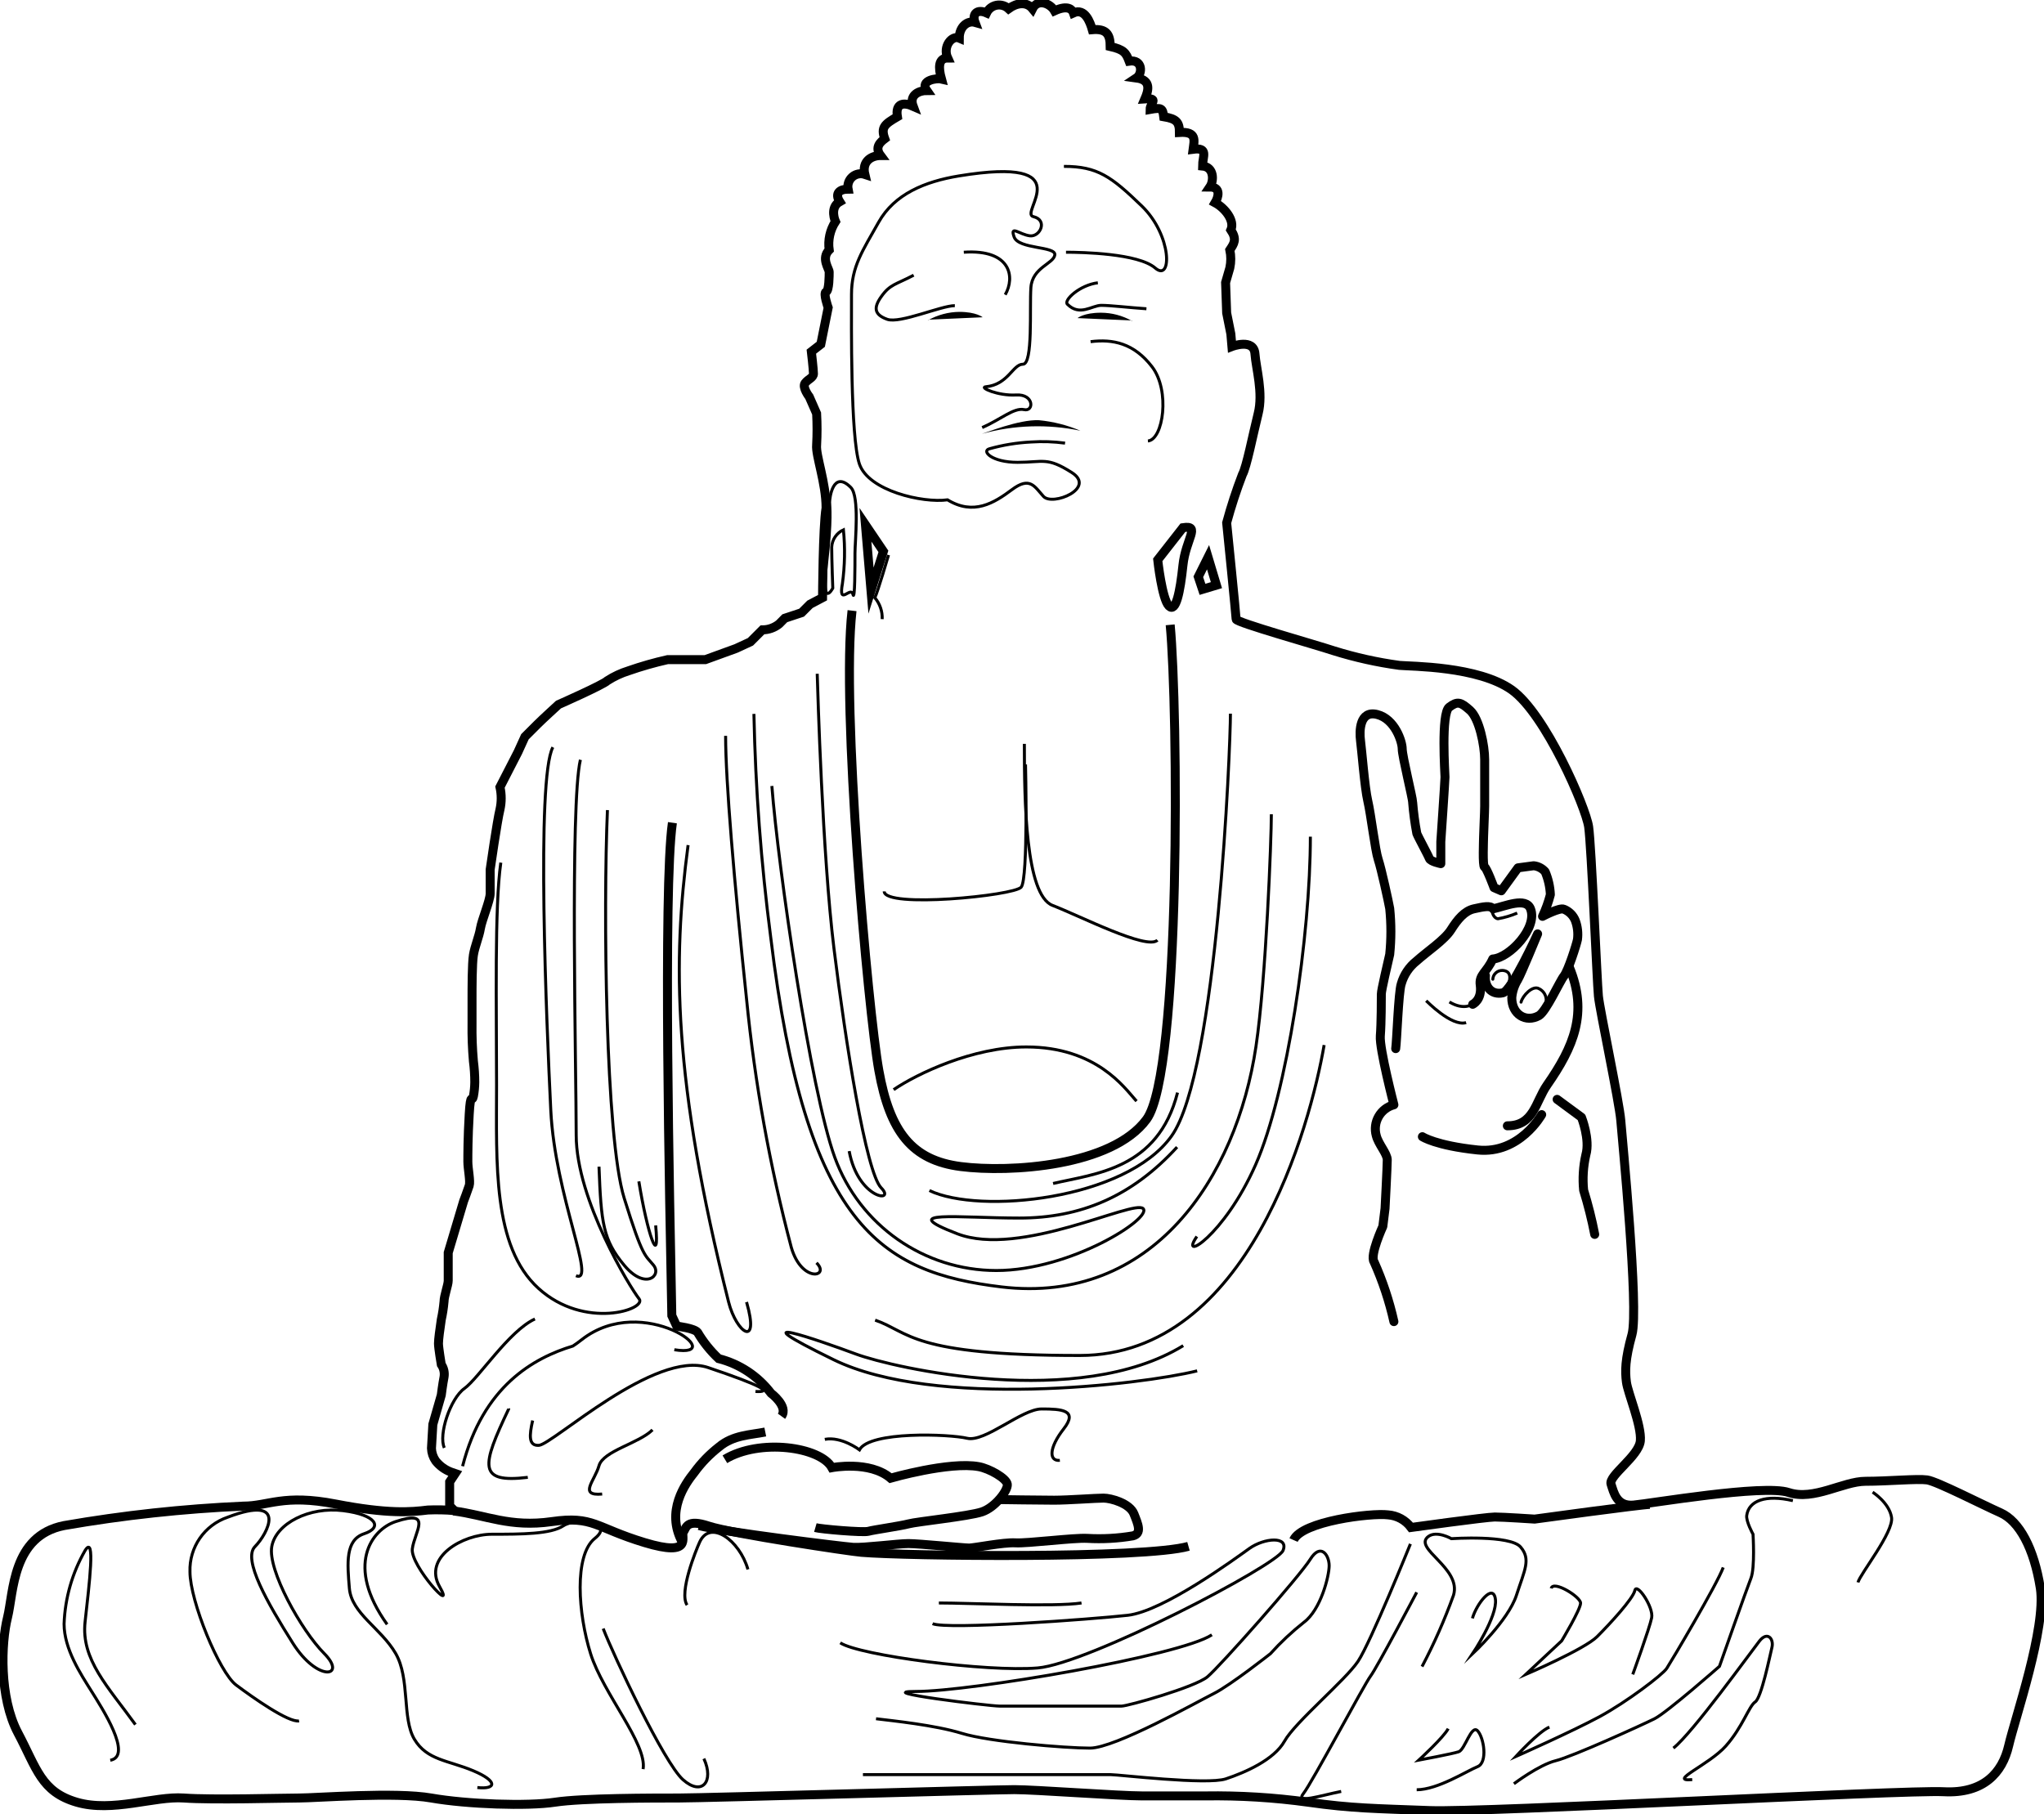
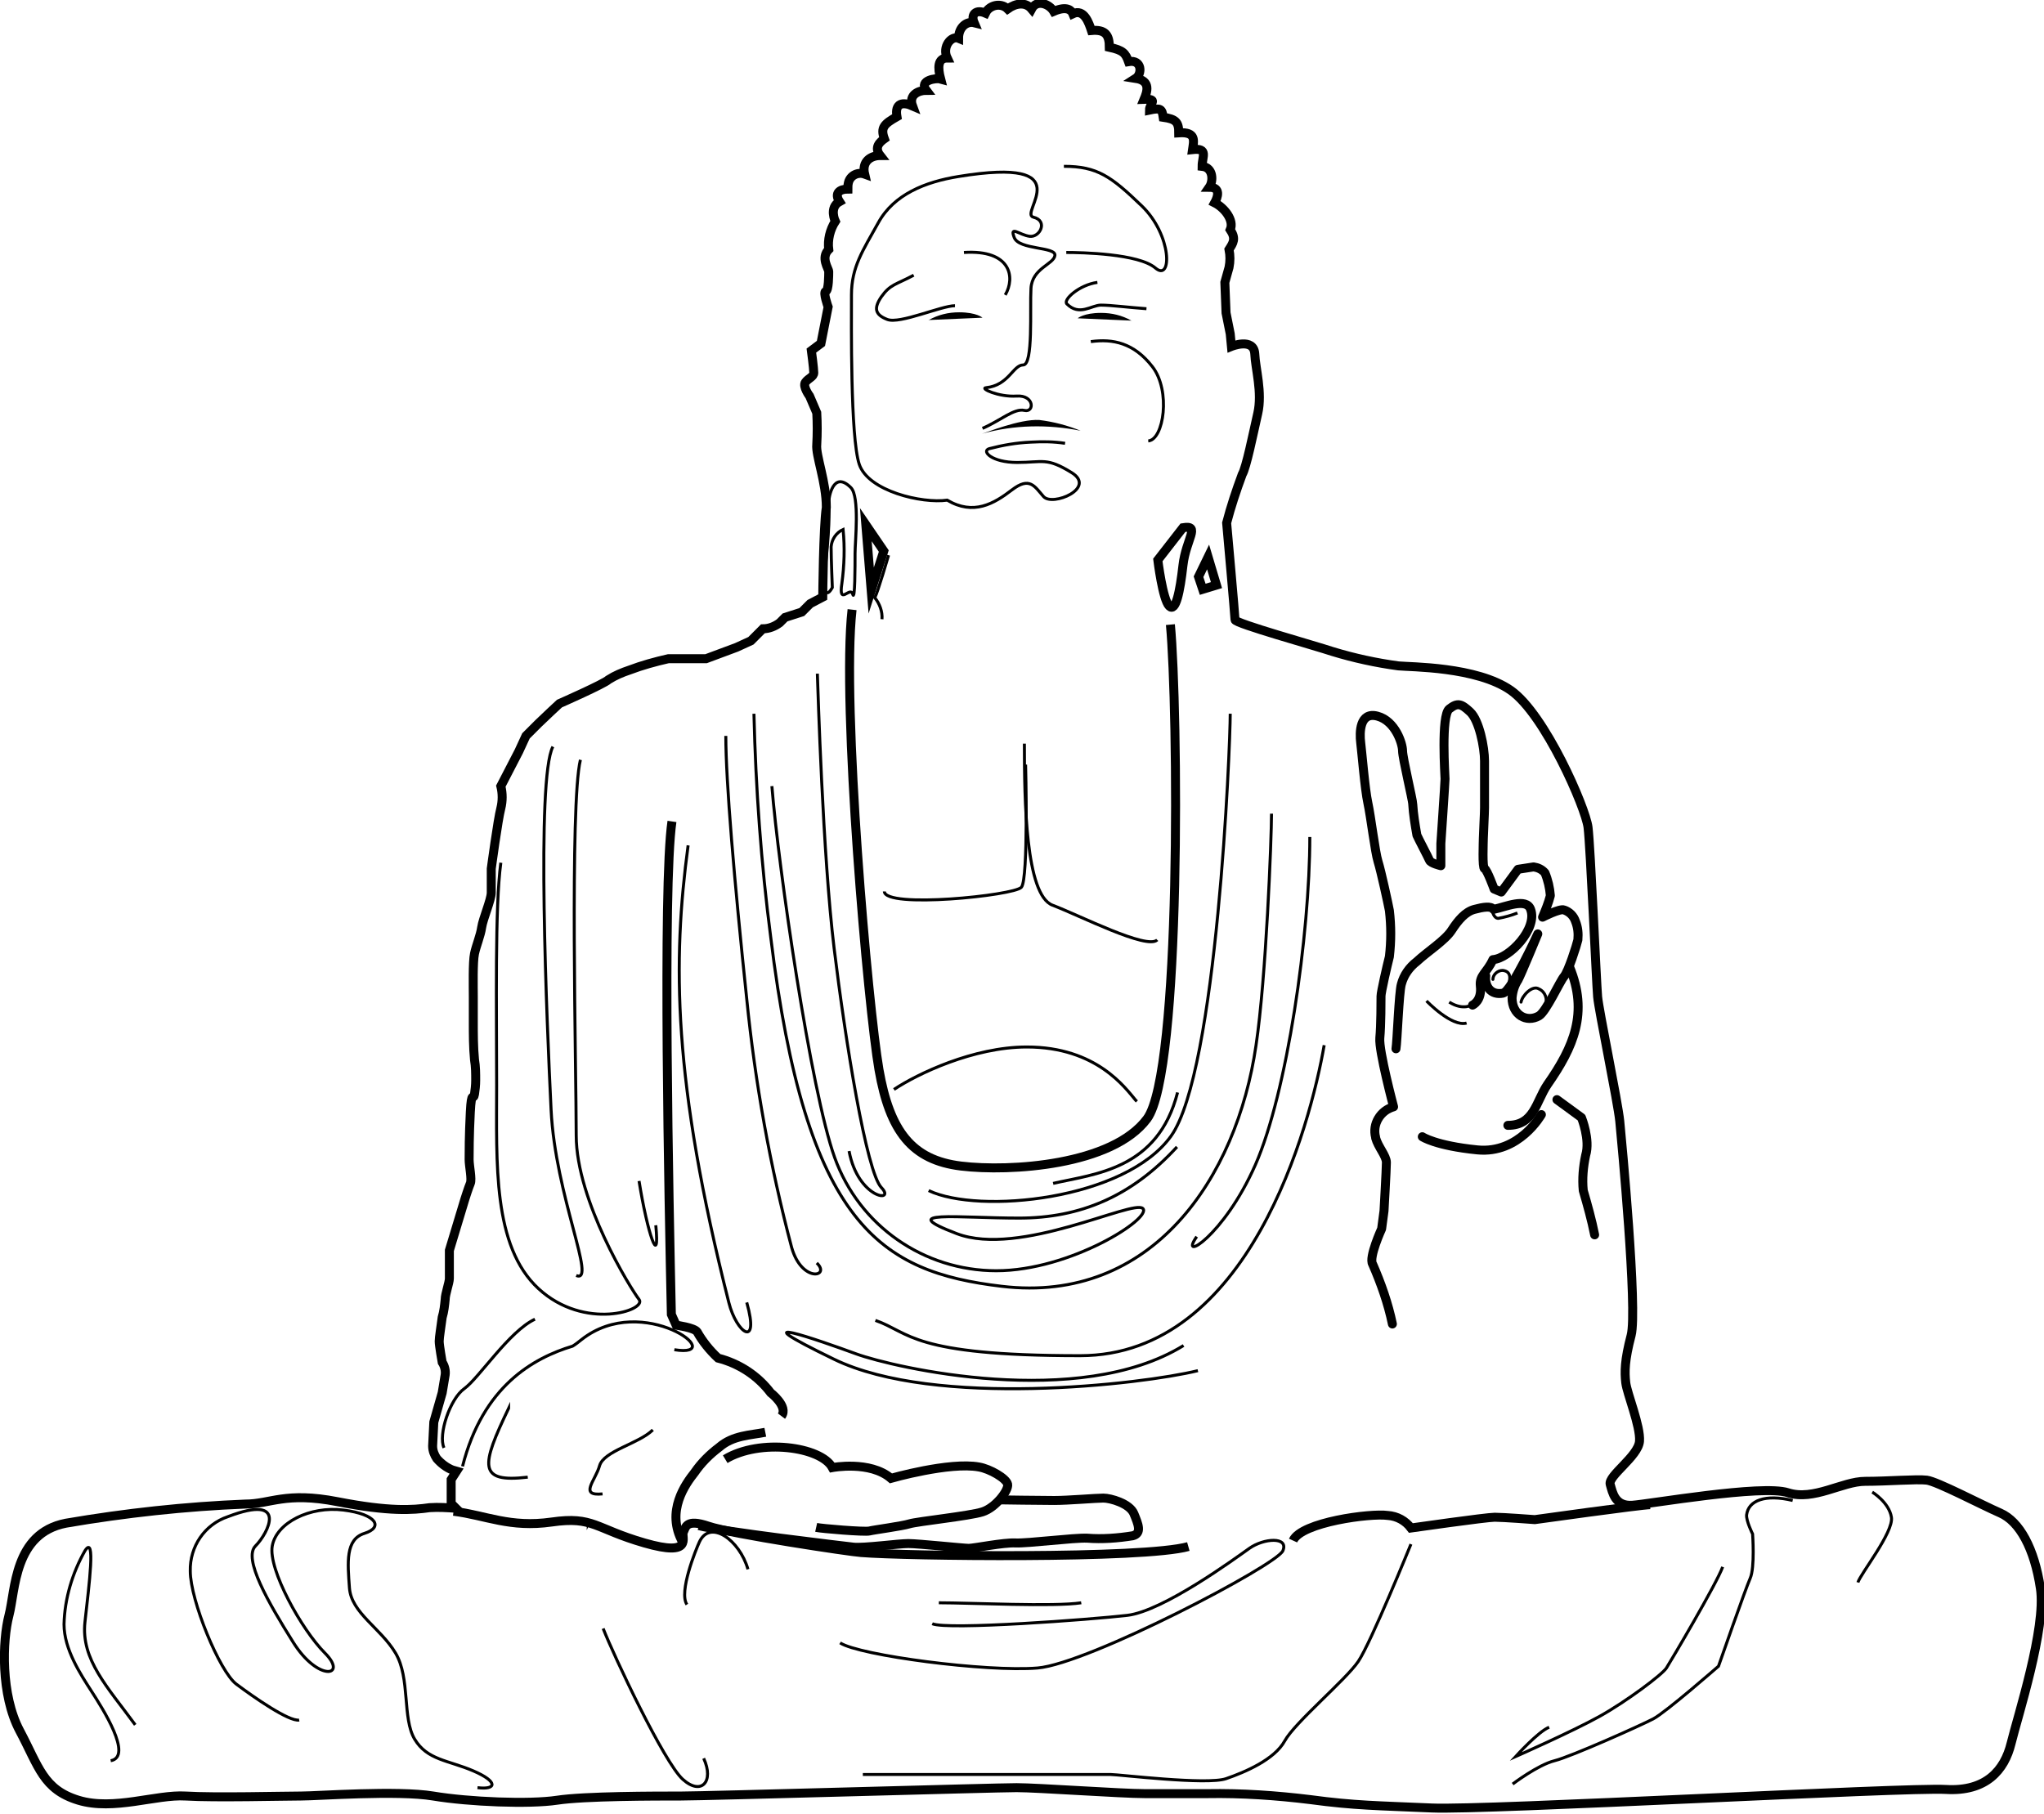
- <svg xmlns="http://www.w3.org/2000/svg" viewBox="0 0 341.61 303.17">
-   <defs>
-     <style>*{vector-effect:non-scaling-stroke}.cls-1,.cls-2,.cls-4,.cls-5{fill:none;stroke:#000000;stroke-width:1.5px;}.cls-1,.cls-2{stroke-miterlimit:10;}.cls-2,.cls-5{stroke-width:0.5px;}.cls-3{fill:#000000;}.cls-4,.cls-5{stroke-linecap:round;stroke-linejoin:round;}</style>
-   </defs>
-   <g id="Layer_2" data-name="Layer 2">
-     <g id="Layer_1-2" data-name="Layer 1">
-       <path class="cls-1" d="M341,265.48c-1.05-6.66-3.51-11.22-6.66-12.62s-10.64-5.26-12.27-5.49-6.55.23-10.29.23-8.64,3.27-12.85,1.87-23.14,1.87-25.95,2.11-3.27-2.11-3.73-3.51,4.67-4.68,4.9-7.24-2.1-8-2.33-9.82-.24-3.74.93-7.95-1.63-32.72-1.87-35.76-3.51-18.46-3.74-20.8-1.17-25-1.63-28.28-7.25-18.93-12.86-22.91-16.83-3.91-18.76-4.09a67.39,67.39,0,0,1-11-2.45c-3-1-16.3-4.73-16.3-5.26s-1.58-16.13-1.58-16.13a83.18,83.18,0,0,1,2.63-8.06c.7-1.23,1.75-6.66,2.63-10.17s-.35-7.54-.53-10c-.19-2.65-3.85-1.23-3.85-1.23l-.18-2.1-.7-3.51-.18-5.08.71-2.45a7.23,7.23,0,0,0,0-3c.7-1.06,1.22-1.76.17-3.34.7-1.57-1-3.68-2.63-4.55.53-.88,1.05-2.63-.88-2.63.71-1.05.71-3.33-1.22-3.51,0-1.58,1.05-3.15-1.58-2.8.18-1.41.7-3-2.28-2.81,0-1.75-.52-2.28-2.63-2.63-.17-1.4-.35-1.57-2.28-1.22,0-1.06,1.58-1.93-.87-1.76.52-1.22,1.22-3.15-1.41-3.5,1.06-.7,1.06-3.16-1.22-2.81-.53-1.4-.88-1.93-3.16-2.45,0-2.11-.7-3-3-2.81-.35-1.22-1.22-3.68-3.15-2.8-.18-.53-.88-1.4-3.16-.35-.7-1.23-2.8-2.11-3.68-.35-1-1.23-2.63-1-4,0a2.32,2.32,0,0,0-3.68.7c-1.58-.7-2.46.17-1.93,1.58-1.23-.35-2.63.7-2.63,2.63-1.23-.53-2.81,1.4-1.93,3.33-1.58,0-1.58,1.57-1.05,3.5-.7-.17-3.68.18-2.45,1.93-1.23,0-3,.7-2.28,2.63-1.58-.7-3-.53-2.63,1.75-2.11,1.23-2.81,1.76-2.11,3.68-.7.53-1.75,1.41-.7,2.81-1.58,0-3.15,1-2.63,3.15a2.16,2.16,0,0,0-2.8,2.46c-1.4,0-2.28.7-1.4,2.1-1.76,1-.71,3.33-.71,3.33a6.92,6.92,0,0,0-1.05,4.74c-1.4,1.4,0,3.15,0,3.68s0,3.15-.52,3.33.35,2.63.35,2.63l-1.23,6.13-1.58,1.23s.35,3,.35,3.68-.87.88-1.4,1.58.7,2.28.7,2.28l1.23,2.8a48.08,48.08,0,0,1,0,5.26c-.18,1.75,1.58,6.31,1.58,10.52-.53,3.15-.59,15-.59,15l-2.1,1.11-1.4,1.4-2.81.93-.93.94a4.46,4.46,0,0,1-2.81,1l-2,2-2.4,1.11-5.14,1.87h-6.31a59.14,59.14,0,0,0-6.54,1.87,14.4,14.4,0,0,0-3.51,1.64c-.7.7-8.18,4-8.18,4s-2.81,2.57-3.51,3.28l-2.1,2.1-1.17,2.57-3,5.84a8.64,8.64,0,0,1,0,3.74c-.47,1.87-1.64,10.05-1.64,10.05v4c0,1.17-1.4,4.44-1.63,5.84s-.94,3-1.17,4.44-.23,5.61-.23,7.25v4.2a62.21,62.21,0,0,0,.23,6.31,27.31,27.31,0,0,1,.23,3.51,13.82,13.82,0,0,1-.23,2.34c-.23,1.17-.47-.94-.7,3s-.23,6.77-.23,7.94.46,3.27.23,4-.93,2.57-.93,2.57l-2.58,8.64v4.68c0,.7-.7,2.57-.7,3.51a24.81,24.81,0,0,1-.46,3c-.24,1.64-.47,3.28-.47,4s.47,3.5.47,3.5a2.87,2.87,0,0,1,.46,2.11c-.23,1.16-.46,3-.46,3l-1.41,4.9-.23,4a3.91,3.91,0,0,0,.7,2.1,5.92,5.92,0,0,0,2.57,1.87l.7.24-.93,1.4v4s.31.34.77.79a35.64,35.64,0,0,0-4.4-.09c-2.8.35-6.66.7-15.42-1s-11.22.35-15.43.35A234.49,234.49,0,0,0,10.71,255C2,256.72,2.3,266.18,1.25,270.39S-.16,283.71,3,289.67s3.86,9.82,9.82,11.57,13-1.05,17.88-.7,16.47,0,19.28,0,16.13-1.05,22.09,0,16.12,1.4,20.68.7,16.48-.7,20.69-.7,52.58-1.4,56.09-1.4,17.53,1.05,21.39,1.05h10.51a113.29,113.29,0,0,1,17.18,1.05c7.37,1.05,11.22,1.05,20.34,1.4s79.23-3.5,85.89-3.15,9.82-3.16,10.87-7.71S342,272.14,341,265.48ZM145.57,98.72l-.93-11,3,4.44Zm52.13-4.21c-.47,4.44-1.17,7.95-2.34,6.78s-1.87-7.71-1.87-7.71l4.21-5.38C200.73,87.73,198.16,90.07,197.7,94.51Zm3.27,4-.7-2.1,1.63-3.27,1.4,4.67Z" />
-       <path class="cls-2" d="M148.5,92.77s-1.8,6.16-2.29,7.14a5.23,5.23,0,0,1,1.23,3.58" />
-       <path class="cls-2" d="M147.78,149c0,2.86,21.7.72,22.89-.71s.72-20.51.72-20.51" />
-       <path class="cls-2" d="M193.44,157.15c-1.73,1.72-13-4.07-17.53-5.81s-4.71-17.5-4.71-27" />
-       <path class="cls-2" d="M149.35,182.14c3.88-2.65,13.27-7.14,22.18-7.14,11.71,0,16.46,6.89,18.24,8.86l.18.2" />
-       <path class="cls-2" d="M136.58,112.62c.08,2.63.87,30.33,2.8,45.93s5.35,37.43,7.89,40-3.86,1.93-5.35-6.14" />
-       <path class="cls-2" d="M205.64,119.29c0,5.61-2.17,59.9-9.85,70.61S163.68,203,155.33,199" />
-       <path class="cls-2" d="M129,131.38c1.05,13.67,6.48,51,10.51,62.06a28.73,28.73,0,0,0,27,18.93c12.45,0,26.12-8.77,24.54-10.35s-20.56,8.24-31.05,4.21.2-2.63,10.37-2.63,18.77-3.56,26.35-11.86" />
-       <path class="cls-2" d="M176,197.82c7-1.64,17.53-2.34,20.8-15.19" />
-       <path class="cls-2" d="M96.26,213.24c3.5,1.41-3.51-13.32-4.21-27.69s-2.46-55.4.35-60.65" />
-       <path class="cls-2" d="M97,127c-1.75,7.36-.7,51.89-.7,62.75s9.11,25.6,10.51,27.35-9.11,5.26-16.82-1.75-7-21-7-34-.35-29.8.71-37.16" />
-       <path class="cls-2" d="M101.52,135.41c-.71,16.48-.35,54.7,2.8,64.86s3.51,9.47,4.91,11.22-1.4,4.21-4.91,0-3.86-7-4.21-16.48" />
-       <path class="cls-2" d="M109.58,204.83c.7,7.36-1.4,1.4-2.81-7.36" />
-       <path class="cls-2" d="M126.26,232.59c3,.17,1-1-7.91-4s-25.92,12.79-28.27,13c-1.75.12-1.64-1.61-1.06-4.15m-4-2a.14.14,0,0,1,0,.06c-4.55,9.59-5.22,12.45,3.19,11.44m24.49-21.33c9.42,1.51-5.17-9.76-15.48-1.68-.54.42-1,.76-1.47,1.06-6.6,2-15,6.71-18.44,20.09" />
-       <path class="cls-2" d="M89.4,220.47c-4.35,2-9.42,9.93-11.78,11.61s-4.37,7.74-3.36,9.93" />
-       <path class="cls-2" d="M115,141.26c-2.58,19.39-2.58,39.26,6.77,76.38,1.32,5.21,5.25,7.81,3,0m52.36,26.46c-1.87.17-1.82-2.11.64-5.26s-.35-3.33-3.68-3.33-9.47,5.61-12.45,4.9-16.3-1.22-18,1.93c0,0-3-2.28-5.79-1.75m59.9-15.66c-17.53,10.75-48.39,3.74-54.7,1.4s-20.64-7.32-3.74.94,51.42,4.2,60.77,1.87m-53.82-8.48c5.79,2,5.91,5.91,34.19,5.91S219,188,221.3,174.68m-21.27,32c-3.05,4.4,4.52,0,9.82-12S219,156.22,219,139.85m-93-20.52a344.07,344.07,0,0,0,2.81,37.35c5.85,48.31,18.37,56,38.56,58.43,25.24,3,39.27-18.23,42.54-40.2,1.69-11.33,2.57-34.82,2.57-38.8M121.27,123c0,7.48,1.4,24.07,3.5,44a263.63,263.63,0,0,0,7.48,41.51c1.74,6,6.56,4.92,4.21,2.57" />
-       <path class="cls-2" d="M191.6,51.61c-2.83-.19-6-.57-7.55-.57s-3.59,1.89-5.66-.19c-.67-.66,2.07-3.21,5.09-3.58M178,74.07a28.5,28.5,0,0,0-5.66-.19,31.5,31.5,0,0,0-7,1.14c-1.32.37.38,2.26,4.72,2.26s4.91-.94,9.06,1.7-3.21,5.66-4.72,4-2.26-3.39-5.28-1.13-6.42,4.34-10.76,1.7c-4.16.57-13.22-1.51-14.73-6s-1.32-23.6-1.32-28.32,1.89-7.36,4.53-12.08,7.75-6.81,13.4-7.74c20.77-3.4,10,6.23,12.46,6.8s1.14,3.4-.56,3.21-3.4-1.89-2.65.19,7,1.51,6.8,3-3.77,2.07-4,5.47.37,12.8-1.33,12.8-2.45,3.42-6.22,3.77c-1.14.11,2.07,1.55,5.09,1.37s3,2.83,1.32,2.45-4,1.7-7,3M168,49.26c1.67-2.9,1-7.63-6.92-7.1m17.08,0c2.64,0,12.08.19,14.91,2.64s2.83-5.47-2.26-10.38-7.37-6.61-13-6.61M152.7,46c-3,1.58-3.94,1.49-5.43,3.6-1.32,1.86-1.14,3,1,3.77s9-2.28,11.31-2.28" />
-       <path class="cls-3" d="M155.19,53.48a10.93,10.93,0,0,1,5.13-1.35c2.87,0,3.91.9,3.91.9l-9.18.41Zm33.95.14A10.59,10.59,0,0,0,184,52.27c-2.88,0-3.92.9-3.92.9l9.18.4ZM180.57,72a23.34,23.34,0,0,0-6.92-1.76c-3.33-.17-9.12,2.19-9.55,2.28A34.76,34.76,0,0,1,180.57,72Z" />
-       <path class="cls-2" d="M182.27,57.11c3.71-.46,7.24.24,10.28,4.21s1.87,12.16-.7,12.39" />
-       <path class="cls-2" d="M79.78,298.79c3.15.35,3.5-1.05-.7-2.81s-7.72-1.75-9.82-5.26-.7-10.16-3.15-14.37-7.37-6.66-7.72-10.87-.7-8.06,2.46-9.11,2.1-3.16-3.51-3.86-11.22,2.1-11.92,6,4.91,14,8.77,17.88-1.06,4.91-5.26-1.75-8.42-14-6.31-16.13,5.61-8.77-4.56-4.91a9.3,9.3,0,0,0-6.31,9.12c0,4.91,4.91,16.83,7.71,18.93s8.77,6.31,10.52,6m57.5,8.06c.7-4.2-6.67-12.62-8.77-19.28s-2.8-16.48.7-19.28-3.15-3.51-5.26-2.11-7,1.41-11.92,1.41-11.57,3.85-8.76,8.76-4.91-3.5-4.56-6.31,3.51-6.66-2.8-4.56c-4.06,1.36-8.42,7.37-1.41,17.18m36.11.7c1.76,4.56,10.17,22.44,13.33,25.25s5.26.35,3.5-3.51m182-43.12c-4.56-1.06-7.36,0-7.71,2.45-.15,1,1.05,3.16,1.05,3.16s.35,5.61-.35,7.36-5.26,14.72-5.26,14.72-8.77,7.72-10.87,8.77-13.67,6.31-16.48,7-7,3.86-7,3.86m57.5-33.66c.35-1.4,6-8.41,5.61-10.87s-3.16-4.21-3.16-4.21m-33.3,42.78c3.15-2.46,13-16.13,14.37-17.88s2.45-.35,2.1,1.05-1.75,8.41-2.8,9.11-2.1,4.21-4.91,7.37-9.82,6-5.61,5.61m-80.28-24.2c-5.26,3.51-40.32,9.47-49.44,9.47-7.78,0,12.27,2.45,14,2.45h20.33c1.05,0,12.27-3.15,14.37-4.9s15.43-16.83,17.18-19.64,3.16-.7,3.16,1.06-1.4,7.36-4.21,9.46a45.61,45.61,0,0,0-5.61,5.26s-6.66,5.26-9.46,6.66-16.48,9.12-20.69,9.12-16.83-1.06-21.39-2.46-11.56-2.1-14.37-2.45m112.54,1.4c-1.75.7-5.61,4.91-5.61,4.91s9.47-4.21,14-6.66,10.52-7,11.22-8.07S287,264.78,288,262m-28.75,3.5c.35-1.4,4.91,1.4,4.91,2.46s-3.16,6.31-3.16,6.31l-6,5.61s9.82-4.21,11.92-6.31,6-6.32,6.31-7.72,3.16,2.81,2.81,4.56-3.16,9.47-3.16,9.47m-36.11,19.28c3.51,0,8.42-3.16,10.17-3.86s1.05-4.91,0-6-2.1,3.16-3.15,3.51-6.67,1.4-6.67,1.4,4.21-3.86,4.91-5.26m-5.26-22.79s-6.66,12.62-7.71,14-9.82,17.88-11.22,19.63,2.81.35,6.31-.35m-79.93-2.81h41.37c1.4,0,16.12,1.76,19.28.71s8.06-3.16,9.82-6.32,10.16-10.16,12.27-13.32,8.76-19.63,8.76-19.63" />
-       <path class="cls-2" d="M142.19,81.47c1.5,1.5.7,9,.7,11s0,8.25-.35,6.85-2.45,2.1-1.75-1.76a38.29,38.29,0,0,0,.17-9A3.37,3.37,0,0,0,139,91.47c0,1.93.18,6.84.18,6.84s-1.93,3.69-1.05-4,.52-9.65.52-10.35S139.21,78.49,142.19,81.47Z" />
-       <path class="cls-2" d="M109.05,239c-2.26,2.26-8.24,3.51-8.94,6s-3.5,5.09.53,4.73" />
-       <path class="cls-1" d="M167.26,250.66s6.65.1,8.93.1,7-.35,8.24-.35,4.38.87,5.08,2.63,1.37,3.28-.17,3.68a34,34,0,0,1-7.63.42c-2.25-.13-10,.87-12,.75s-6.88.87-7.75.87-8.38-.75-10.13-.75-7.5.75-9.25.63S120.46,256,116.83,255" />
-       <path class="cls-4" d="M248.26,163.07c-.18,1.75.94,3.32,2.92,2.88,1.45-.33,5.8-9.85,5.8-9.85s-2.79,6.8-3.32,7.67a6.77,6.77,0,0,0-1,3c0,2.81,2.38,4.2,4.53,3,1.22-.7,3.49-5.76,4.19-6.63s2.09-5.23,2.26-6.1a6.64,6.64,0,0,0-.35-3.14,3.42,3.42,0,0,0-1.91-1.92c-.7-.34-3.58,1.19-3.58,1.19a20.6,20.6,0,0,0,1.31-3.63,11.06,11.06,0,0,0-.87-3.83,2.94,2.94,0,0,0-1.92-1l-2.62.35-2.79,3.84-1.22-.53s-1.22-3.31-1.58-3.44-.16-4.58-.16-5.1.18-4.19.18-5.06v-7.84c0-2.27-.88-6.8-2.45-8.2s-2.09-1.57-3.48-.52-.7,11.16-.7,11.68-.7,10.81-.7,10.81v3.66s-1.74-.35-1.92-.87-1.91-3.66-2.09-4.18a48.94,48.94,0,0,1-.7-5.23c0-.7-1.74-7.68-1.74-8.9s-1.22-5-4.18-5.75-3,2.79-2.79,4.36.69,7.84,1.22,10.11,1.22,8.2,1.74,9.76,1.74,7.15,1.92,8.2a37.71,37.71,0,0,1,0,7.67c-.35,1.57-1.4,5.93-1.4,6.63s0,4.88-.17,7,2.27,11.51,2.27,11.51a4.16,4.16,0,0,0-2.95,5.14c.37,1.48,1.84,3,1.84,4.07s-.37,8.12-.37,8.12l-.37,3s-2.21,4.8-1.47,5.91a52.54,52.54,0,0,1,3.32,10" />
-       <path class="cls-4" d="M262.27,161.64c3.19,7.68.72,13.35-3.72,19.74-1.94,2.78-2.19,6.8-6.63,6.8" />
-       <path class="cls-4" d="M233.26,175.28c.18-1.05.46-9.46.93-10.83a7.46,7.46,0,0,1,2.56-3.82c1.74-1.57,4.67-3.5,5.76-5.23s2.26-3.14,3.83-3.49,2.78-.61,3.2,0c2-.42,5.48-2,6.25,0,1.25,3.16-3.52,8.22-6.31,8.39-1,2.23-2.34,2.61-2.09,4.36.34,2.49-1.26,3.21-1.26,3.21" />
-       <path class="cls-2" d="M125,262.33c-1.41-4.91-6.32-8.42-8.07-4.56-.6,1.32-3.5,8.41-2.1,10.52" />
-       <path class="cls-2" d="M22.63,288.27c-4.55-6.31-9.11-10.87-8.41-17.18s1.75-14.72,0-11.92a26.58,26.58,0,0,0-3.51,12.27c0,4.21,2.81,8.42,4.56,11.22s7,10.87,3.16,11.57" />
-       <path class="cls-2" d="M140.43,274.6c3.16,2.1,24.54,4.91,33,4.2s40-17.17,41-19.63-3.16-2.1-5.61-.35S194.42,269.34,188.46,270s-30.15,2.45-32.6,1.4" />
-       <path class="cls-2" d="M156.91,267.94c5.26,0,19.28.7,23.84,0" />
-       <path class="cls-2" d="M98.45,254.36c0,.06-.08.15-.13.27.07-.11.13-.2.16-.26Z" />
-       <path class="cls-2" d="M246.08,270.51c.7-2.46,3.5-6,3.85-3.16s-3.85,9.12-3.85,9.12,6-5.61,7.36-9.82,2.45-6,.7-8.06-11.57-1.4-11.57-1.4-2.45-1.41-3.86-.36c-2.64,2,5.61,5.26,4.21,9.82a93.63,93.63,0,0,1-5.26,11.92" />
-       <path class="cls-2" d="M246.13,167.85s-1.47,1.1-3.89-.37" />
-       <path class="cls-2" d="M238.36,167.27s4.25,4.39,6.67,3.66" />
-       <path class="cls-2" d="M249.35,151.74c-.08.73.29,1.76,1,1.83a14.57,14.57,0,0,0,3.22-.95" />
-       <path class="cls-5" d="M249.49,163.68a1.56,1.56,0,0,1,1.62-1.47c1.24.07,1.39,1,1.09,2" />
-       <path class="cls-1" d="M195.57,104.44c1.32,14,1.85,74.76-3.94,82.65s-22.9,8.95-31.06,7.9-11.85-5.79-13.69-16.06-6.32-61.06-4.48-76.86" />
-       <path class="cls-4" d="M237.72,190s2.22,1.48,9.23,2.22,10.71-5.91,10.71-5.91" />
-       <path class="cls-4" d="M260.24,183.76l4.07,3s1.47,3.69.73,6.28a18.46,18.46,0,0,0-.37,5.91,70.74,70.74,0,0,1,1.85,7.38" />
-       <path class="cls-1" d="M127.9,239.36c-2.49.5-5.36.5-7.73,2.49a21.22,21.22,0,0,0-4.12,4.25c-1.5,1.87-4.87,6.49-2,11.73" />
-       <path class="cls-1" d="M130.61,236.73c1.19-1.65-1.75-3.85-1.75-3.85a15.94,15.94,0,0,0-8.76-5.79,19.71,19.71,0,0,1-3.51-4.38c-.52-.7-3.5-1.05-3.5-1.05l-.81-1.76c-.36-18.65-1.49-71.4.1-82.38" />
-       <path class="cls-1" d="M121.15,243.92c5.78-3.51,15.95-2.1,17.88,1.4,0,0,6.31-1.22,9.81,1.76,0,0,9.83-2.83,14.73-1.93,1.78.32,4.65,1.95,4.78,2.95s-2,3.86-4.24,4.61-10.86,1.63-12.24,2-5.86,1-6.74,1.25-8-.37-8.86-.62" />
-       <path class="cls-1" d="M275.76,251.46c-1.4,0-19.28,2.46-19.28,2.46s-5.26-.35-6.66-.35-14,1.75-14,1.75a5.27,5.27,0,0,0-3.85-2.11c-2.81-.35-14.38,1.06-15.78,4.21" />
-       <path class="cls-1" d="M198.63,258.47c-7.36,2.1-47.28,1.63-54.69,1-1.73-.13-21.73-3.13-25.48-4.38s-3.75.25-4.25,1,1.75,4.25-6.5,1.75-8.5-4.5-15.5-3.5-10.9-1.07-16.45-1.79" />
-       <path class="cls-5" d="M254.21,167.51c.25-1.06,1.93-2.87,3-2.25a2.12,2.12,0,0,1,.87,3.06" />
+ <svg xmlns="http://www.w3.org/2000/svg" version="1.1" id="Layer_1" x="0px" y="0px" viewBox="0 0 341.6 303.2" style="enable-background:new 0 0 341.6 303.2;" xml:space="preserve">
+   <style type="text/css">
+ 	*{vector-effect:non-scaling-stroke}
+ 	.st0{fill:none;stroke:#000000;stroke-width:1.5;stroke-miterlimit:10;}
+ 	.st1{fill:none;stroke:#000000;stroke-width:0.5;stroke-miterlimit:10;}
+ 	.st2{fill:none;stroke:#000000;stroke-width:1.5;stroke-linecap:round;stroke-linejoin:round;}
+ 	.st3{fill:none;stroke:#000000;stroke-width:0.5;stroke-linecap:round;stroke-linejoin:round;}
+ </style>
+   <g id="Layer_2_1_">
+     <g id="Layer_1-2">
+       <path class="st0" d="M341,265.5c-1-6.7-3.5-11.2-6.7-12.6s-10.6-5.3-12.3-5.5s-6.5,0.2-10.3,0.2s-8.6,3.3-12.9,1.9    s-23.1,1.9-26,2.1s-3.3-2.1-3.7-3.5s4.7-4.7,4.9-7.2s-2.1-8-2.3-9.8s-0.2-3.7,0.9-7.9s-1.6-32.7-1.9-35.8s-3.5-18.5-3.7-20.8    s-1.2-25-1.6-28.3s-7.2-18.9-12.9-22.9s-16.8-3.9-18.8-4.1c-3.7-0.5-7.4-1.3-11-2.4c-3-1-16.3-4.7-16.3-5.3S205,87.4,205,87.4    c0.7-2.7,1.6-5.4,2.6-8.1c0.7-1.2,1.8-6.7,2.6-10.2s-0.4-7.5-0.5-10c-0.2-2.7-3.9-1.2-3.9-1.2l-0.2-2.1l-0.7-3.5l-0.2-5.1l0.7-2.5    c0.2-1,0.2-2,0-3c0.7-1.1,1.2-1.8,0.2-3.3c0.7-1.6-1-3.7-2.6-4.5c0.5-0.9,1.1-2.6-0.9-2.6c0.7-1,0.7-3.3-1.2-3.5    c0-1.6,1.1-3.1-1.6-2.8c0.2-1.4,0.7-3-2.3-2.8c0-1.8-0.5-2.3-2.6-2.6c-0.2-1.4-0.4-1.6-2.3-1.2c0-1.1,1.6-1.9-0.9-1.8    c0.5-1.2,1.2-3.1-1.4-3.5c1.1-0.7,1.1-3.2-1.2-2.8c-0.5-1.4-0.9-1.9-3.2-2.4c0-2.1-0.7-3-3-2.8c-0.4-1.2-1.2-3.7-3.1-2.8    c-0.2-0.5-0.9-1.4-3.2-0.4c-0.7-1.2-2.8-2.1-3.7-0.4c-1-1.2-2.6-1-4,0c-0.9-0.9-2.4-0.8-3.3,0.1c-0.2,0.2-0.3,0.4-0.4,0.6    c-1.6-0.7-2.5,0.2-1.9,1.6c-1.2-0.3-2.6,0.7-2.6,2.6c-1.2-0.5-2.8,1.4-1.9,3.3c-1.6,0-1.6,1.6-1.1,3.5c-0.7-0.2-3.7,0.2-2.4,1.9    c-1.2,0-3,0.7-2.3,2.6c-1.6-0.7-3-0.5-2.6,1.8c-2.1,1.2-2.8,1.8-2.1,3.7c-0.7,0.5-1.8,1.4-0.7,2.8c-1.6,0-3.1,1-2.6,3.1    c-1.1-0.4-2.4,0.2-2.7,1.4c-0.1,0.4-0.1,0.7-0.1,1.1c-1.4,0-2.3,0.7-1.4,2.1c-1.8,1-0.7,3.3-0.7,3.3c-0.9,1.4-1.3,3.1-1.1,4.7    c-1.4,1.4,0,3.2,0,3.7s0,3.2-0.5,3.3s0.4,2.6,0.4,2.6l-1.2,6.1l-1.6,1.2c0,0,0.4,3,0.4,3.7s-0.9,0.9-1.4,1.6s0.7,2.3,0.7,2.3    l1.2,2.8c0.1,1.8,0.1,3.5,0,5.3c-0.2,1.8,1.6,6.3,1.6,10.5c-0.5,3.2-0.6,15-0.6,15l-2.1,1.1l-1.4,1.4l-2.8,0.9l-0.9,0.9    c-0.8,0.6-1.8,1-2.8,1l-2,2l-2.4,1.1l-5.1,1.9h-6.3c-2.2,0.5-4.4,1.1-6.5,1.9c-1.2,0.4-2.4,0.9-3.5,1.6c-0.7,0.7-8.2,4-8.2,4    s-2.8,2.6-3.5,3.3l-2.1,2.1l-1.2,2.6l-3,5.8c0.3,1.2,0.3,2.5,0,3.7c-0.5,1.9-1.6,10.1-1.6,10.1v4c0,1.2-1.4,4.4-1.6,5.8    s-0.9,3-1.2,4.4s-0.2,5.6-0.2,7.2v4.2c0,2.1,0,4.2,0.2,6.3c0.2,1.2,0.2,2.3,0.2,3.5c0,0.8-0.1,1.6-0.2,2.3c-0.2,1.2-0.5-0.9-0.7,3    s-0.2,6.8-0.2,7.9s0.5,3.3,0.2,4s-0.9,2.6-0.9,2.6l-2.6,8.6v4.7c0,0.7-0.7,2.6-0.7,3.5c-0.1,1-0.2,2-0.5,3c-0.2,1.6-0.5,3.3-0.5,4    s0.5,3.5,0.5,3.5c0.4,0.6,0.6,1.4,0.5,2.1c-0.2,1.2-0.5,3-0.5,3l-1.4,4.9l-0.2,4c0,0.8,0.3,1.5,0.7,2.1c0.7,0.8,1.6,1.5,2.6,1.9    l0.7,0.2l-0.9,1.4v4c0,0,0.3,0.3,0.8,0.8c-1.5-0.1-2.9-0.2-4.4-0.1c-2.8,0.4-6.7,0.7-15.4-1s-11.2,0.4-15.4,0.4    c-10,0.4-20.1,1.5-30,3.2c-8.7,1.7-8.4,11.2-9.5,15.4s-1.4,13.3,1.8,19.3s3.9,9.8,9.8,11.6s13-1,17.9-0.7s16.5,0,19.3,0    s16.1-1,22.1,0s16.1,1.4,20.7,0.7s16.5-0.7,20.7-0.7s52.6-1.4,56.1-1.4s17.5,1,21.4,1h10.5c5.7-0.1,11.5,0.3,17.2,1    c7.4,1,11.2,1,20.3,1.4s79.2-3.5,85.9-3.1s9.8-3.2,10.9-7.7S342,272.1,341,265.5z M145.6,98.7l-0.9-11l3,4.4L145.6,98.7z     M197.7,94.5c-0.5,4.4-1.2,7.9-2.3,6.8s-1.9-7.7-1.9-7.7l4.2-5.4C200.7,87.7,198.2,90.1,197.7,94.5L197.7,94.5z M201,98.5    l-0.7-2.1l1.6-3.3l1.4,4.7L201,98.5z" />
+       <path class="st1" d="M148.5,92.8c0,0-1.8,6.2-2.3,7.1c0.8,1,1.3,2.3,1.2,3.6" />
+       <path class="st1" d="M147.8,149c0,2.9,21.7,0.7,22.9-0.7s0.7-20.5,0.7-20.5" />
+       <path class="st1" d="M193.4,157.1c-1.7,1.7-13-4.1-17.5-5.8s-4.7-17.5-4.7-27" />
+       <path class="st1" d="M149.4,182.1c3.9-2.6,13.3-7.1,22.2-7.1c11.7,0,16.5,6.9,18.2,8.9l0.2,0.2" />
+       <path class="st1" d="M136.6,112.6c0.1,2.6,0.9,30.3,2.8,45.9s5.4,37.4,7.9,40s-3.9,1.9-5.4-6.1" />
+       <path class="st1" d="M205.6,119.3c0,5.6-2.2,59.9-9.9,70.6s-32.1,13.1-40.5,9.1" />
+       <path class="st1" d="M129,131.4c1.1,13.7,6.5,51,10.5,62.1c4.1,11.4,14.9,18.9,27,18.9c12.4,0,26.1-8.8,24.5-10.4    s-20.6,8.2-31.1,4.2s0.2-2.6,10.4-2.6s18.8-3.6,26.4-11.9" />
+       <path class="st1" d="M176,197.8c7-1.6,17.5-2.3,20.8-15.2" />
+       <path class="st1" d="M96.3,213.2c3.5,1.4-3.5-13.3-4.2-27.7s-2.5-55.4,0.3-60.7" />
+       <path class="st1" d="M97,127c-1.8,7.4-0.7,51.9-0.7,62.8s9.1,25.6,10.5,27.4s-9.1,5.3-16.8-1.8s-7-21-7-34s-0.3-29.8,0.7-37.2" />
+       <path class="st1" d="M109.6,204.8c0.7,7.4-1.4,1.4-2.8-7.4" />
+       <path class="st1" d="M85,235.4C85,235.5,85,235.5,85,235.4c-4.6,9.6-5.2,12.5,3.2,11.5 M112.7,225.6c9.4,1.5-5.2-9.8-15.5-1.7    c-0.5,0.4-1,0.8-1.5,1.1c-6.6,2-15,6.7-18.4,20.1" />
+       <path class="st1" d="M89.4,220.5c-4.3,2-9.4,9.9-11.8,11.6s-4.4,7.7-3.4,9.9" />
+       <path class="st1" d="M115,141.3c-2.6,19.4-2.6,39.3,6.8,76.4c1.3,5.2,5.2,7.8,3,0 M197.8,224.9c-17.5,10.8-48.4,3.7-54.7,1.4    s-20.6-7.3-3.7,0.9s51.4,4.2,60.8,1.9 M146.3,220.7c5.8,2,5.9,5.9,34.2,5.9s38.5-38.6,40.8-51.9 M200,206.7c-3.1,4.4,4.5,0,9.8-12    s9.1-38.5,9.1-54.8 M126,119.3c0.3,12.5,1.2,25,2.8,37.3c5.9,48.3,18.4,56,38.6,58.4c25.2,3,39.3-18.2,42.5-40.2    c1.7-11.3,2.6-34.8,2.6-38.8 M121.3,123c0,7.5,1.4,24.1,3.5,44c1.4,14,3.9,27.9,7.5,41.5c1.7,6,6.6,4.9,4.2,2.6" />
+       <path class="st1" d="M191.6,51.6c-2.8-0.2-6-0.6-7.6-0.6s-3.6,1.9-5.7-0.2c-0.7-0.7,2.1-3.2,5.1-3.6 M178,74.1    c-1.9-0.3-3.8-0.3-5.7-0.2c-2.4,0.1-4.7,0.5-7,1.1c-1.3,0.4,0.4,2.3,4.7,2.3s4.9-0.9,9.1,1.7s-3.2,5.7-4.7,4s-2.3-3.4-5.3-1.1    s-6.4,4.3-10.8,1.7c-4.2,0.6-13.2-1.5-14.7-6s-1.3-23.6-1.3-28.3s1.9-7.4,4.5-12.1s7.8-6.8,13.4-7.7c20.8-3.4,10,6.2,12.5,6.8    s1.1,3.4-0.6,3.2s-3.4-1.9-2.6,0.2s7,1.5,6.8,3s-3.8,2.1-4,5.5s0.4,12.8-1.3,12.8s-2.4,3.4-6.2,3.8c-1.1,0.1,2.1,1.6,5.1,1.4    s3,2.8,1.3,2.4s-4,1.7-7,3 M168,49.3c1.7-2.9,1-7.6-6.9-7.1 M178.2,42.2c2.6,0,12.1,0.2,14.9,2.6s2.8-5.5-2.3-10.4    s-7.4-6.6-13-6.6 M152.7,46c-3,1.6-3.9,1.5-5.4,3.6c-1.3,1.9-1.1,3,1,3.8s9-2.3,11.3-2.3" />
+       <path d="M155.2,53.5c1.6-0.9,3.3-1.3,5.1-1.3c2.9,0,3.9,0.9,3.9,0.9l-9.2,0.4L155.2,53.5z M189.1,53.6c-1.6-0.9-3.3-1.3-5.1-1.3    c-2.9,0-3.9,0.9-3.9,0.9l9.2,0.4L189.1,53.6z M180.6,72c-2.2-0.9-4.5-1.5-6.9-1.8c-3.3-0.2-9.1,2.2-9.6,2.3    C169.5,71,175.1,70.9,180.6,72z" />
+       <path class="st1" d="M182.3,57.1c3.7-0.5,7.2,0.2,10.3,4.2s1.9,12.2-0.7,12.4" />
+       <path class="st1" d="M79.8,298.8c3.2,0.4,3.5-1-0.7-2.8s-7.7-1.8-9.8-5.3s-0.7-10.2-3.2-14.4s-7.4-6.7-7.7-10.9s-0.7-8.1,2.5-9.1    c3.2-1,2.1-3.2-3.5-3.9s-11.2,2.1-11.9,6c-0.7,3.9,4.9,14,8.8,17.9s-1.1,4.9-5.3-1.8s-8.4-14-6.3-16.1s5.6-8.8-4.6-4.9    c-3.9,1.3-6.4,5-6.3,9.1c0,4.9,4.9,16.8,7.7,18.9s8.8,6.3,10.5,6 M100.8,272.2c1.8,4.6,10.2,22.4,13.3,25.2s5.3,0.4,3.5-3.5     M299.6,250.8c-4.6-1.1-7.4,0-7.7,2.4c-0.1,1,1,3.2,1,3.2s0.4,5.6-0.4,7.4s-5.3,14.7-5.3,14.7s-8.8,7.7-10.9,8.8s-13.7,6.3-16.5,7    s-7,3.9-7,3.9 M310.5,264.5c0.4-1.4,6-8.4,5.6-10.9s-3.2-4.2-3.2-4.2 M258.9,288.7c-1.8,0.7-5.6,4.9-5.6,4.9s9.5-4.2,14-6.7    s10.5-7,11.2-8.1s8.4-14.1,9.4-16.9 M144.2,296.6h41.4c1.4,0,16.1,1.8,19.3,0.7s8.1-3.2,9.8-6.3s10.2-10.2,12.3-13.3    s8.8-19.6,8.8-19.6" />
+       <path class="st1" d="M142.2,81.5c1.5,1.5,0.7,9,0.7,11s0,8.2-0.4,6.8s-2.4,2.1-1.8-1.8c0.4-3,0.5-6,0.2-9c-1.1,0.5-1.9,1.6-2,2.9    c0,1.9,0.2,6.8,0.2,6.8s-1.9,3.7-1.1-4s0.5-9.7,0.5-10.3S139.2,78.5,142.2,81.5z" />
+       <path class="st1" d="M109.1,239c-2.3,2.3-8.2,3.5-8.9,6s-3.5,5.1,0.5,4.7" />
+       <path class="st0" d="M167.3,250.7c0,0,6.6,0.1,8.9,0.1s7-0.4,8.2-0.4s4.4,0.9,5.1,2.6s1.4,3.3-0.2,3.7c-2.5,0.4-5.1,0.6-7.6,0.4    c-2.2-0.1-10,0.9-12,0.8s-6.9,0.9-7.8,0.9s-8.4-0.8-10.1-0.8s-7.5,0.8-9.2,0.6s-22.1-2.6-25.8-3.6" />
+       <path class="st2" d="M248.3,163.1c-0.2,1.8,0.9,3.3,2.9,2.9c1.4-0.3,5.8-9.9,5.8-9.9s-2.8,6.8-3.3,7.7c-0.6,0.9-0.9,1.9-1,3    c0,2.8,2.4,4.2,4.5,3c1.2-0.7,3.5-5.8,4.2-6.6s2.1-5.2,2.3-6.1c0.1-1.1,0-2.1-0.4-3.1c-0.3-0.9-1-1.6-1.9-1.9    c-0.7-0.3-3.6,1.2-3.6,1.2c0.5-1.2,1-2.4,1.3-3.6c-0.1-1.3-0.4-2.6-0.9-3.8c-0.5-0.6-1.2-0.9-1.9-1l-2.6,0.4l-2.8,3.8l-1.2-0.5    c0,0-1.2-3.3-1.6-3.4s-0.2-4.6-0.2-5.1s0.2-4.2,0.2-5.1v-7.8c0-2.3-0.9-6.8-2.4-8.2s-2.1-1.6-3.5-0.5s-0.7,11.2-0.7,11.7    s-0.7,10.8-0.7,10.8v3.7c0,0-1.7-0.4-1.9-0.9s-1.9-3.7-2.1-4.2c-0.3-1.7-0.6-3.5-0.7-5.2c0-0.7-1.7-7.7-1.7-8.9s-1.2-5-4.2-5.8    s-3,2.8-2.8,4.4s0.7,7.8,1.2,10.1s1.2,8.2,1.7,9.8s1.7,7.1,1.9,8.2c0.3,2.6,0.3,5.1,0,7.7c-0.4,1.6-1.4,5.9-1.4,6.6s0,4.9-0.2,7    s2.3,11.5,2.3,11.5c-2.2,0.6-3.6,2.9-3,5.1c0,0,0,0,0,0.1c0.4,1.5,1.8,3,1.8,4.1s-0.4,8.1-0.4,8.1l-0.4,3c0,0-2.2,4.8-1.5,5.9    c1.4,3.2,2.6,6.6,3.3,10" />
+       <path class="st2" d="M262.3,161.6c3.2,7.7,0.7,13.4-3.7,19.7c-1.9,2.8-2.2,6.8-6.6,6.8" />
+       <path class="st2" d="M233.3,175.3c0.2-1.1,0.5-9.5,0.9-10.8c0.4-1.5,1.3-2.8,2.6-3.8c1.7-1.6,4.7-3.5,5.8-5.2s2.3-3.1,3.8-3.5    s2.8-0.6,3.2,0c2-0.4,5.5-2,6.2,0c1.2,3.2-3.5,8.2-6.3,8.4c-1,2.2-2.3,2.6-2.1,4.4c0.3,2.5-1.3,3.2-1.3,3.2" />
+       <path class="st1" d="M125,262.3c-1.4-4.9-6.3-8.4-8.1-4.6c-0.6,1.3-3.5,8.4-2.1,10.5" />
+       <path class="st1" d="M22.6,288.3c-4.6-6.3-9.1-10.9-8.4-17.2s1.8-14.7,0-11.9c-2.1,3.7-3.4,8-3.5,12.3c0,4.2,2.8,8.4,4.6,11.2    s7,10.9,3.2,11.6" />
+       <path class="st1" d="M140.4,274.6c3.2,2.1,24.5,4.9,33,4.2s40-17.2,41-19.6s-3.2-2.1-5.6-0.4s-14.4,10.5-20.4,11.2    s-30.1,2.5-32.6,1.4" />
+       <path class="st1" d="M156.9,267.9c5.3,0,19.3,0.7,23.8,0" />
+       <path class="st1" d="M98.4,254.4c0,0.1-0.1,0.1-0.1,0.3C98.4,254.5,98.4,254.4,98.4,254.4L98.4,254.4z" />
+       <path class="st1" d="M246.1,167.9c0,0-1.5,1.1-3.9-0.4" />
+       <path class="st1" d="M238.4,167.3c0,0,4.2,4.4,6.7,3.7" />
+       <path class="st1" d="M249.4,151.7c-0.1,0.7,0.3,1.8,1,1.8c1.1-0.2,2.2-0.5,3.2-0.9" />
+       <path class="st3" d="M249.5,163.7c0-0.8,0.8-1.5,1.6-1.5c1.2,0.1,1.4,1,1.1,2" />
+       <path class="st0" d="M195.6,104.4c1.3,14,1.9,74.8-3.9,82.6s-22.9,8.9-31.1,7.9s-11.9-5.8-13.7-16.1s-6.3-61.1-4.5-76.9" />
+       <path class="st2" d="M237.7,190c0,0,2.2,1.5,9.2,2.2s10.7-5.9,10.7-5.9" />
+       <path class="st2" d="M260.2,183.8l4.1,3c0,0,1.5,3.7,0.7,6.3c-0.4,1.9-0.6,3.9-0.4,5.9c0.7,2.4,1.4,4.9,1.9,7.4" />
+       <path class="st0" d="M127.9,239.4c-2.5,0.5-5.4,0.5-7.7,2.5c-1.6,1.2-3,2.6-4.1,4.2c-1.5,1.9-4.9,6.5-2,11.7" />
+       <path class="st0" d="M130.6,236.7c1.2-1.6-1.8-3.9-1.8-3.9c-2.2-2.9-5.3-4.9-8.8-5.8c-1.4-1.3-2.6-2.8-3.5-4.4    c-0.5-0.7-3.5-1.1-3.5-1.1l-0.8-1.8c-0.4-18.6-1.5-71.4,0.1-82.4" />
+       <path class="st0" d="M121.2,243.9c5.8-3.5,16-2.1,17.9,1.4c0,0,6.3-1.2,9.8,1.8c0,0,9.8-2.8,14.7-1.9c1.8,0.3,4.6,1.9,4.8,2.9    s-2,3.9-4.2,4.6s-10.9,1.6-12.2,2s-5.9,1-6.7,1.2s-8-0.4-8.9-0.6" />
+       <path class="st0" d="M275.8,251.5c-1.4,0-19.3,2.5-19.3,2.5s-5.3-0.4-6.7-0.4s-14,1.8-14,1.8c-0.9-1.2-2.3-2-3.9-2.1    c-2.8-0.4-14.4,1.1-15.8,4.2" />
+       <path class="st0" d="M198.6,258.5c-7.4,2.1-47.3,1.6-54.7,1c-1.7-0.1-21.7-3.1-25.5-4.4s-3.8,0.2-4.2,1s1.8,4.2-6.5,1.8    s-8.5-4.5-15.5-3.5s-10.9-1.1-16.4-1.8" />
+       <path class="st3" d="M254.2,167.5c0.2-1.1,1.9-2.9,3-2.2c1.1,0.5,1.5,1.8,1,2.8c0,0.1-0.1,0.2-0.1,0.2" />
    </g>
  </g>
</svg>
